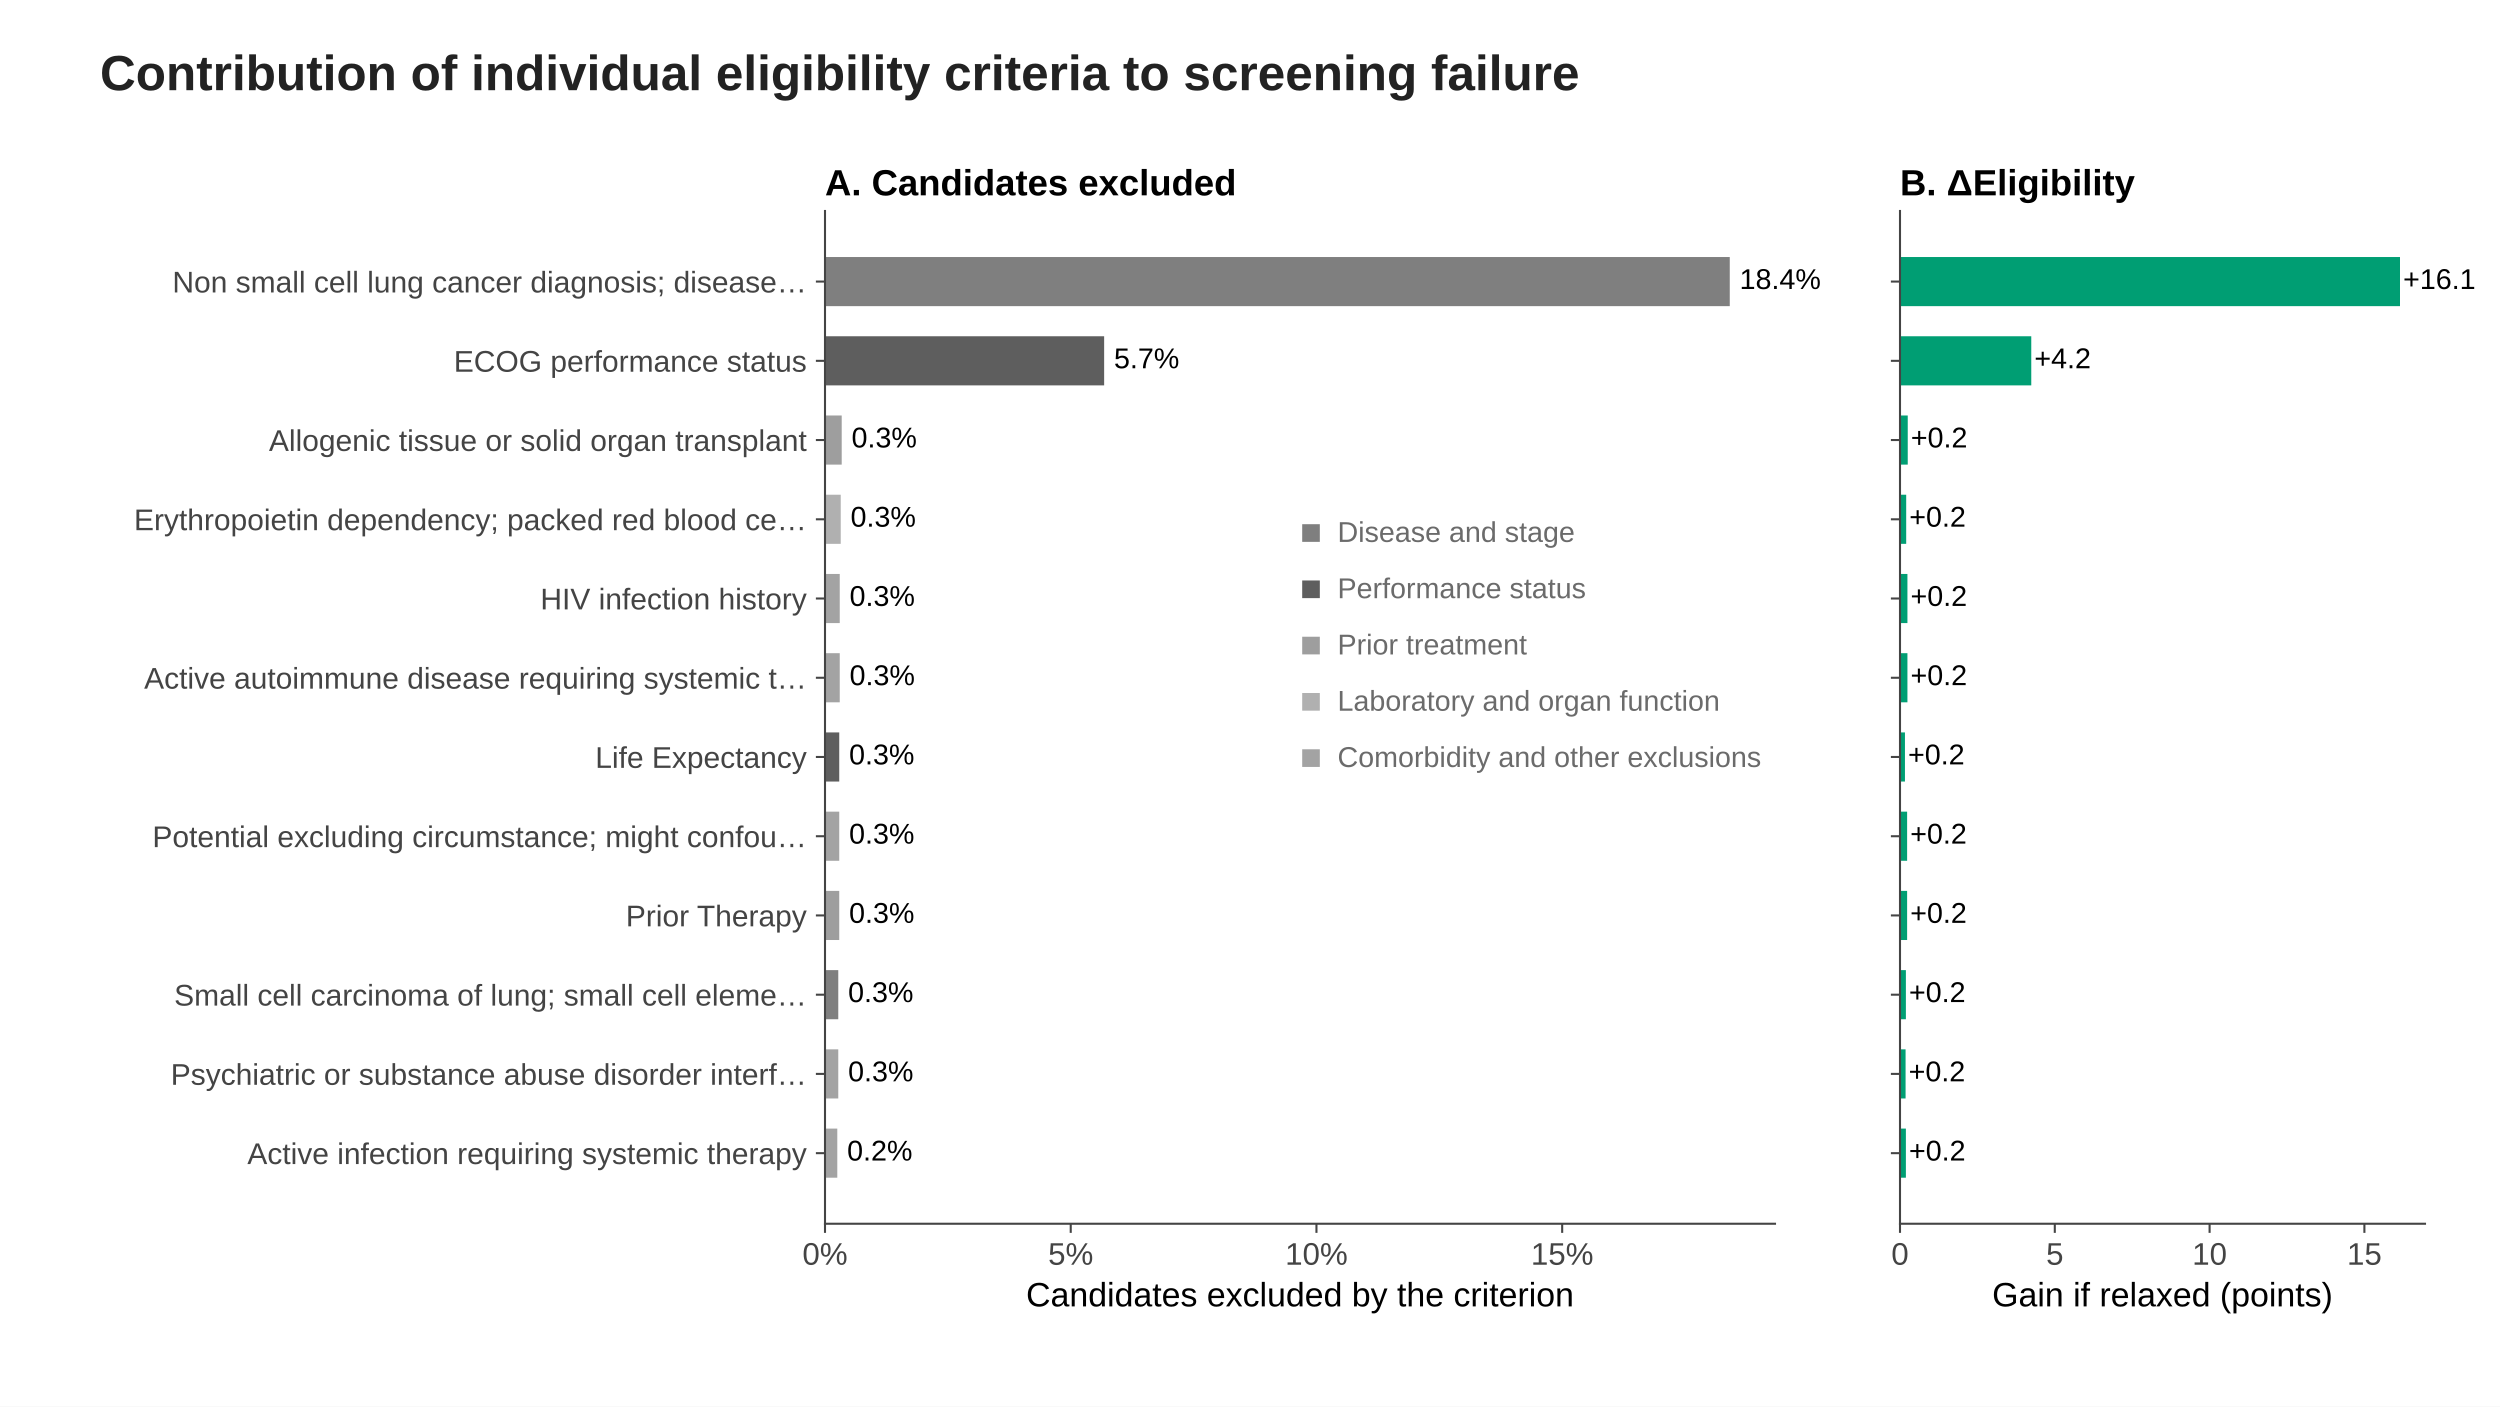
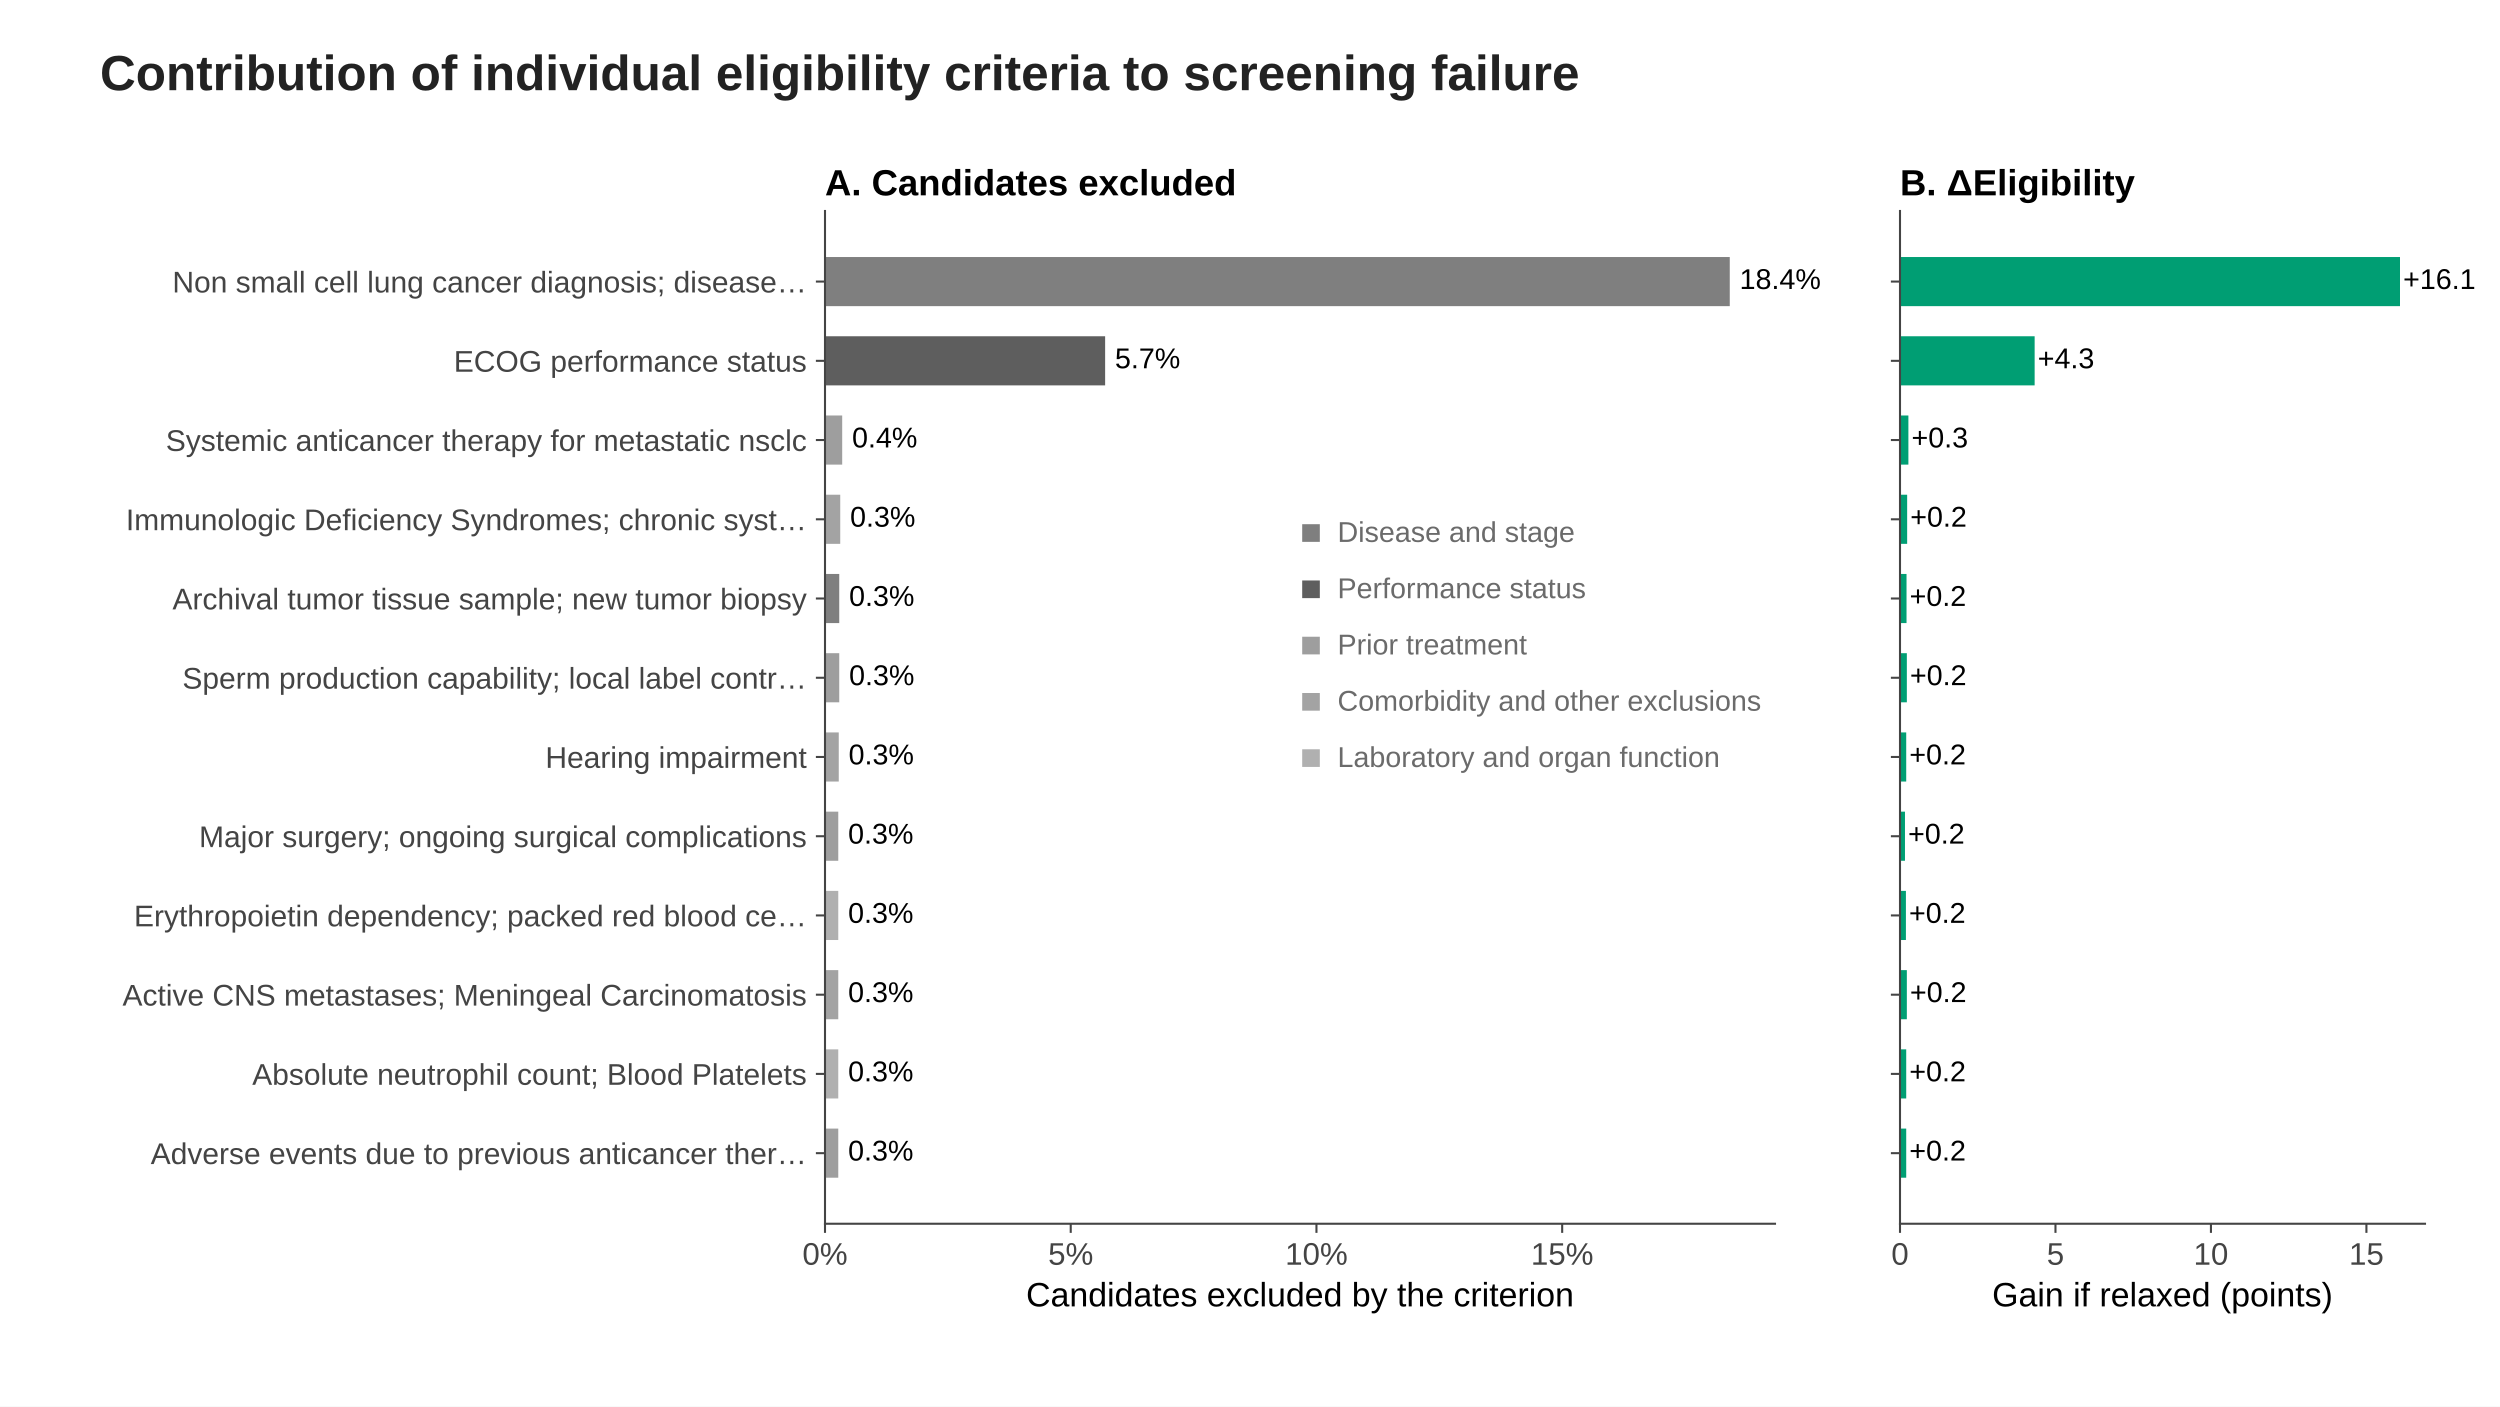
<svg xmlns="http://www.w3.org/2000/svg" xmlns:xlink="http://www.w3.org/1999/xlink" width="959.76pt" height="540pt" viewBox="0 0 959.76 540" version="1.1">
  <defs>
    <style type="text/css">*{stroke-linejoin: round; stroke-linecap: butt}</style>
  </defs>
  <g id="figure_1">
    <g id="patch_1">
      <path d="M 0 540  L 959.76 540  L 959.76 0  L 0 0  z " style="fill: #ffffff" />
    </g>
    <g id="axes_1">
      <g id="patch_2">
        <path d="M 316.721 469.8  L 681.43 469.8  L 681.43 81  L 316.721 81  z " style="fill: #ffffff" />
      </g>
      <g id="patch_3">
-         <path d="M 316.721 117.532  L 664.063 117.532  L 664.063 98.673  L 316.721 98.673  z " clip-path="url(#p97842132fd)" style="fill: #7f7f7f" />
+         <path d="M 316.721 117.532  L 664.063 117.532  L 664.063 98.673  L 316.721 98.673  z " clip-path="url(#pba956acc36)" style="fill: #7f7f7f" />
      </g>
      <g id="patch_4">
-         <path d="M 316.721 147.95  L 423.885 147.95  L 423.885 129.091  L 316.721 129.091  z " clip-path="url(#p97842132fd)" style="fill: #5e5e5e" />
+         <path d="M 316.721 147.95  L 424.263 147.95  L 424.263 129.091  L 316.721 129.091  z " clip-path="url(#pba956acc36)" style="fill: #5e5e5e" />
      </g>
      <g id="patch_5">
-         <path d="M 316.721 178.367  L 323.136 178.367  L 323.136 159.508  L 316.721 159.508  z " clip-path="url(#p97842132fd)" style="fill: #9e9e9e" />
+         <path d="M 316.721 178.367  L 323.324 178.367  L 323.324 159.508  L 316.721 159.508  z " clip-path="url(#pba956acc36)" style="fill: #9e9e9e" />
      </g>
      <g id="patch_6">
-         <path d="M 316.721 208.785  L 322.758 208.785  L 322.758 189.926  L 316.721 189.926  z " clip-path="url(#p97842132fd)" style="fill: #b0b0b0" />
+         <path d="M 316.721 208.785  L 322.57 208.785  L 322.57 189.926  L 316.721 189.926  z " clip-path="url(#pba956acc36)" style="fill: #a3a3a3" />
      </g>
      <g id="patch_7">
-         <path d="M 316.721 239.203  L 322.381 239.203  L 322.381 220.344  L 316.721 220.344  z " clip-path="url(#p97842132fd)" style="fill: #a3a3a3" />
+         <path d="M 316.721 239.203  L 322.192 239.203  L 322.192 220.344  L 316.721 220.344  z " clip-path="url(#pba956acc36)" style="fill: #7f7f7f" />
      </g>
      <g id="patch_8">
-         <path d="M 316.721 269.621  L 322.381 269.621  L 322.381 250.762  L 316.721 250.762  z " clip-path="url(#p97842132fd)" style="fill: #a3a3a3" />
+         <path d="M 316.721 269.621  L 322.192 269.621  L 322.192 250.762  L 316.721 250.762  z " clip-path="url(#pba956acc36)" style="fill: #9e9e9e" />
      </g>
      <g id="patch_9">
-         <path d="M 316.721 300.038  L 322.192 300.038  L 322.192 281.179  L 316.721 281.179  z " clip-path="url(#p97842132fd)" style="fill: #5e5e5e" />
+         <path d="M 316.721 300.038  L 322.004 300.038  L 322.004 281.179  L 316.721 281.179  z " clip-path="url(#pba956acc36)" style="fill: #a3a3a3" />
      </g>
      <g id="patch_10">
-         <path d="M 316.721 330.456  L 322.192 330.456  L 322.192 311.597  L 316.721 311.597  z " clip-path="url(#p97842132fd)" style="fill: #a3a3a3" />
+         <path d="M 316.721 330.456  L 321.815 330.456  L 321.815 311.597  L 316.721 311.597  z " clip-path="url(#pba956acc36)" style="fill: #9e9e9e" />
      </g>
      <g id="patch_11">
-         <path d="M 316.721 360.874  L 322.192 360.874  L 322.192 342.015  L 316.721 342.015  z " clip-path="url(#p97842132fd)" style="fill: #9e9e9e" />
+         <path d="M 316.721 360.874  L 321.815 360.874  L 321.815 342.015  L 316.721 342.015  z " clip-path="url(#pba956acc36)" style="fill: #b0b0b0" />
      </g>
      <g id="patch_12">
-         <path d="M 316.721 391.292  L 321.815 391.292  L 321.815 372.433  L 316.721 372.433  z " clip-path="url(#p97842132fd)" style="fill: #7f7f7f" />
+         <path d="M 316.721 391.292  L 321.815 391.292  L 321.815 372.433  L 316.721 372.433  z " clip-path="url(#pba956acc36)" style="fill: #a3a3a3" />
      </g>
      <g id="patch_13">
-         <path d="M 316.721 421.709  L 321.815 421.709  L 321.815 402.85  L 316.721 402.85  z " clip-path="url(#p97842132fd)" style="fill: #a3a3a3" />
+         <path d="M 316.721 421.709  L 321.815 421.709  L 321.815 402.85  L 316.721 402.85  z " clip-path="url(#pba956acc36)" style="fill: #b0b0b0" />
      </g>
      <g id="patch_14">
-         <path d="M 316.721 452.127  L 321.438 452.127  L 321.438 433.268  L 316.721 433.268  z " clip-path="url(#p97842132fd)" style="fill: #a3a3a3" />
+         <path d="M 316.721 452.127  L 321.815 452.127  L 321.815 433.268  L 316.721 433.268  z " clip-path="url(#pba956acc36)" style="fill: #9e9e9e" />
      </g>
      <g id="matplotlib.axis_1">
        <g id="xtick_1">
          <g id="line2d_1">
            <defs>
-               <path id="maba2923403" d="M 0 0  L 0 3.5  " style="stroke: #444444; stroke-width: 0.8" />
+               <path id="m727db73290" d="M 0 0  L 0 3.5  " style="stroke: #444444; stroke-width: 0.8" />
            </defs>
            <g>
-               <use xlink:href="#maba2923403" x="316.721" y="469.8" style="fill: #444444; stroke: #444444; stroke-width: 0.8" />
+               <use xlink:href="#m727db73290" x="316.721" y="469.8" style="fill: #444444; stroke: #444444; stroke-width: 0.8" />
            </g>
          </g>
          <g id="text_1">
            <text style="font-size: 12px; font-family: 'Arial'; text-anchor: middle; fill: #444444" x="316.721" y="485.536" transform="rotate(-0 316.7208 485.5363)">0%</text>
          </g>
        </g>
        <g id="xtick_2">
          <g id="line2d_2">
            <g>
-               <use xlink:href="#maba2923403" x="411.056" y="469.8" style="fill: #444444; stroke: #444444; stroke-width: 0.8" />
+               <use xlink:href="#m727db73290" x="411.056" y="469.8" style="fill: #444444; stroke: #444444; stroke-width: 0.8" />
            </g>
          </g>
          <g id="text_2">
            <text style="font-size: 12px; font-family: 'Arial'; text-anchor: middle; fill: #444444" x="411.056" y="485.536" transform="rotate(-0 411.0559 485.5363)">5%</text>
          </g>
        </g>
        <g id="xtick_3">
          <g id="line2d_3">
            <g>
-               <use xlink:href="#maba2923403" x="505.391" y="469.8" style="fill: #444444; stroke: #444444; stroke-width: 0.8" />
+               <use xlink:href="#m727db73290" x="505.391" y="469.8" style="fill: #444444; stroke: #444444; stroke-width: 0.8" />
            </g>
          </g>
          <g id="text_3">
            <text style="font-size: 12px; font-family: 'Arial'; text-anchor: middle; fill: #444444" x="505.391" y="485.536" transform="rotate(-0 505.3909 485.5363)">10%</text>
          </g>
        </g>
        <g id="xtick_4">
          <g id="line2d_4">
            <g>
-               <use xlink:href="#maba2923403" x="599.726" y="469.8" style="fill: #444444; stroke: #444444; stroke-width: 0.8" />
+               <use xlink:href="#m727db73290" x="599.726" y="469.8" style="fill: #444444; stroke: #444444; stroke-width: 0.8" />
            </g>
          </g>
          <g id="text_4">
            <text style="font-size: 12px; font-family: 'Arial'; text-anchor: middle; fill: #444444" x="599.726" y="485.536" transform="rotate(-0 599.726 485.5363)">15%</text>
          </g>
        </g>
        <g id="text_5">
          <text style="font-size: 13px; font-family: 'Arial'; text-anchor: middle" x="499.075" y="501.526" transform="rotate(-0 499.0752 501.5261)">Candidates excluded by the criterion</text>
        </g>
      </g>
      <g id="matplotlib.axis_2">
        <g id="ytick_1">
          <g id="line2d_5">
            <defs>
-               <path id="maa6a0cccb6" d="M 0 0  L -3.5 0  " style="stroke: #444444; stroke-width: 0.8" />
+               <path id="m6035b91d54" d="M 0 0  L -3.5 0  " style="stroke: #444444; stroke-width: 0.8" />
            </defs>
            <g>
-               <use xlink:href="#maa6a0cccb6" x="316.721" y="108.102" style="fill: #444444; stroke: #444444; stroke-width: 0.8" />
+               <use xlink:href="#m6035b91d54" x="316.721" y="108.102" style="fill: #444444; stroke: #444444; stroke-width: 0.8" />
            </g>
          </g>
          <g id="text_6">
            <text style="font-size: 11.5px; font-family: 'Arial'; text-anchor: end; fill: #444444" x="309.721" y="112.288" transform="rotate(-0 309.7208 112.2884)">Non small cell lung cancer diagnosis; disease…</text>
          </g>
        </g>
        <g id="ytick_2">
          <g id="line2d_6">
            <g>
-               <use xlink:href="#maa6a0cccb6" x="316.721" y="138.52" style="fill: #444444; stroke: #444444; stroke-width: 0.8" />
+               <use xlink:href="#m6035b91d54" x="316.721" y="138.52" style="fill: #444444; stroke: #444444; stroke-width: 0.8" />
            </g>
          </g>
          <g id="text_7">
            <text style="font-size: 11.5px; font-family: 'Arial'; text-anchor: end; fill: #444444" x="309.721" y="142.709" transform="rotate(-0 309.7208 142.7094)">ECOG performance status</text>
          </g>
        </g>
        <g id="ytick_3">
          <g id="line2d_7">
            <g>
-               <use xlink:href="#maa6a0cccb6" x="316.721" y="168.938" style="fill: #444444; stroke: #444444; stroke-width: 0.8" />
+               <use xlink:href="#m6035b91d54" x="316.721" y="168.938" style="fill: #444444; stroke: #444444; stroke-width: 0.8" />
            </g>
          </g>
          <g id="text_8">
-             <text style="font-size: 11.5px; font-family: 'Arial'; text-anchor: end; fill: #444444" x="309.721" y="173.124" transform="rotate(-0 309.7208 173.1239)">Allogenic tissue or solid organ transplant</text>
+             <text style="font-size: 11.5px; font-family: 'Arial'; text-anchor: end; fill: #444444" x="309.721" y="173.124" transform="rotate(-0 309.7208 173.1239)">Systemic anticancer therapy for metastatic nsclc</text>
          </g>
        </g>
        <g id="ytick_4">
          <g id="line2d_8">
            <g>
-               <use xlink:href="#maa6a0cccb6" x="316.721" y="199.356" style="fill: #444444; stroke: #444444; stroke-width: 0.8" />
+               <use xlink:href="#m6035b91d54" x="316.721" y="199.356" style="fill: #444444; stroke: #444444; stroke-width: 0.8" />
            </g>
          </g>
          <g id="text_9">
-             <text style="font-size: 11.5px; font-family: 'Arial'; text-anchor: end; fill: #444444" x="309.721" y="203.542" transform="rotate(-0 309.7208 203.5417)">Erythropoietin dependency; packed red blood ce…</text>
+             <text style="font-size: 11.5px; font-family: 'Arial'; text-anchor: end; fill: #444444" x="309.721" y="203.542" transform="rotate(-0 309.7208 203.5417)">Immunologic Deficiency Syndromes; chronic syst…</text>
          </g>
        </g>
        <g id="ytick_5">
          <g id="line2d_9">
            <g>
-               <use xlink:href="#maa6a0cccb6" x="316.721" y="229.773" style="fill: #444444; stroke: #444444; stroke-width: 0.8" />
+               <use xlink:href="#m6035b91d54" x="316.721" y="229.773" style="fill: #444444; stroke: #444444; stroke-width: 0.8" />
            </g>
          </g>
          <g id="text_10">
-             <text style="font-size: 11.5px; font-family: 'Arial'; text-anchor: end; fill: #444444" x="309.721" y="233.959" transform="rotate(-0 309.7208 233.9595)">HIV infection history</text>
+             <text style="font-size: 11.5px; font-family: 'Arial'; text-anchor: end; fill: #444444" x="309.721" y="233.959" transform="rotate(-0 309.7208 233.9595)">Archival tumor tissue sample; new tumor biopsy</text>
          </g>
        </g>
        <g id="ytick_6">
          <g id="line2d_10">
            <g>
-               <use xlink:href="#maa6a0cccb6" x="316.721" y="260.191" style="fill: #444444; stroke: #444444; stroke-width: 0.8" />
+               <use xlink:href="#m6035b91d54" x="316.721" y="260.191" style="fill: #444444; stroke: #444444; stroke-width: 0.8" />
            </g>
          </g>
          <g id="text_11">
-             <text style="font-size: 11.5px; font-family: 'Arial'; text-anchor: end; fill: #444444" x="309.721" y="264.377" transform="rotate(-0 309.7208 264.3773)">Active autoimmune disease requiring systemic t…</text>
+             <text style="font-size: 11.5px; font-family: 'Arial'; text-anchor: end; fill: #444444" x="309.721" y="264.377" transform="rotate(-0 309.7208 264.3773)">Sperm production capability; local label contr…</text>
          </g>
        </g>
        <g id="ytick_7">
          <g id="line2d_11">
            <g>
-               <use xlink:href="#maa6a0cccb6" x="316.721" y="290.609" style="fill: #444444; stroke: #444444; stroke-width: 0.8" />
+               <use xlink:href="#m6035b91d54" x="316.721" y="290.609" style="fill: #444444; stroke: #444444; stroke-width: 0.8" />
            </g>
          </g>
          <g id="text_12">
-             <text style="font-size: 11.5px; font-family: 'Arial'; text-anchor: end; fill: #444444" x="309.721" y="294.795" transform="rotate(-0 309.7208 294.795)">Life Expectancy</text>
+             <text style="font-size: 11.5px; font-family: 'Arial'; text-anchor: end; fill: #444444" x="309.721" y="294.795" transform="rotate(-0 309.7208 294.795)">Hearing impairment</text>
          </g>
        </g>
        <g id="ytick_8">
          <g id="line2d_12">
            <g>
-               <use xlink:href="#maa6a0cccb6" x="316.721" y="321.027" style="fill: #444444; stroke: #444444; stroke-width: 0.8" />
+               <use xlink:href="#m6035b91d54" x="316.721" y="321.027" style="fill: #444444; stroke: #444444; stroke-width: 0.8" />
            </g>
          </g>
          <g id="text_13">
-             <text style="font-size: 11.5px; font-family: 'Arial'; text-anchor: end; fill: #444444" x="309.721" y="325.213" transform="rotate(-0 309.7208 325.2128)">Potential excluding circumstance; might confou…</text>
+             <text style="font-size: 11.5px; font-family: 'Arial'; text-anchor: end; fill: #444444" x="309.721" y="325.213" transform="rotate(-0 309.7208 325.2128)">Major surgery; ongoing surgical complications</text>
          </g>
        </g>
        <g id="ytick_9">
          <g id="line2d_13">
            <g>
-               <use xlink:href="#maa6a0cccb6" x="316.721" y="351.444" style="fill: #444444; stroke: #444444; stroke-width: 0.8" />
+               <use xlink:href="#m6035b91d54" x="316.721" y="351.444" style="fill: #444444; stroke: #444444; stroke-width: 0.8" />
            </g>
          </g>
          <g id="text_14">
-             <text style="font-size: 11.5px; font-family: 'Arial'; text-anchor: end; fill: #444444" x="309.721" y="355.631" transform="rotate(-0 309.7208 355.6306)">Prior Therapy</text>
+             <text style="font-size: 11.5px; font-family: 'Arial'; text-anchor: end; fill: #444444" x="309.721" y="355.631" transform="rotate(-0 309.7208 355.6306)">Erythropoietin dependency; packed red blood ce…</text>
          </g>
        </g>
        <g id="ytick_10">
          <g id="line2d_14">
            <g>
-               <use xlink:href="#maa6a0cccb6" x="316.721" y="381.862" style="fill: #444444; stroke: #444444; stroke-width: 0.8" />
+               <use xlink:href="#m6035b91d54" x="316.721" y="381.862" style="fill: #444444; stroke: #444444; stroke-width: 0.8" />
            </g>
          </g>
          <g id="text_15">
-             <text style="font-size: 11.5px; font-family: 'Arial'; text-anchor: end; fill: #444444" x="309.721" y="386.048" transform="rotate(-0 309.7208 386.0484)">Small cell carcinoma of lung; small cell eleme…</text>
+             <text style="font-size: 11.5px; font-family: 'Arial'; text-anchor: end; fill: #444444" x="309.721" y="386.048" transform="rotate(-0 309.7208 386.0484)">Active CNS metastases; Meningeal Carcinomatosis</text>
          </g>
        </g>
        <g id="ytick_11">
          <g id="line2d_15">
            <g>
-               <use xlink:href="#maa6a0cccb6" x="316.721" y="412.28" style="fill: #444444; stroke: #444444; stroke-width: 0.8" />
+               <use xlink:href="#m6035b91d54" x="316.721" y="412.28" style="fill: #444444; stroke: #444444; stroke-width: 0.8" />
            </g>
          </g>
          <g id="text_16">
-             <text style="font-size: 11.5px; font-family: 'Arial'; text-anchor: end; fill: #444444" x="309.721" y="416.466" transform="rotate(-0 309.7208 416.4661)">Psychiatric or substance abuse disorder interf…</text>
+             <text style="font-size: 11.5px; font-family: 'Arial'; text-anchor: end; fill: #444444" x="309.721" y="416.466" transform="rotate(-0 309.7208 416.4661)">Absolute neutrophil count; Blood Platelets</text>
          </g>
        </g>
        <g id="ytick_12">
          <g id="line2d_16">
            <g>
-               <use xlink:href="#maa6a0cccb6" x="316.721" y="442.698" style="fill: #444444; stroke: #444444; stroke-width: 0.8" />
+               <use xlink:href="#m6035b91d54" x="316.721" y="442.698" style="fill: #444444; stroke: #444444; stroke-width: 0.8" />
            </g>
          </g>
          <g id="text_17">
-             <text style="font-size: 11.5px; font-family: 'Arial'; text-anchor: end; fill: #444444" x="309.721" y="446.884" transform="rotate(-0 309.7208 446.8839)">Active infection requiring systemic therapy</text>
+             <text style="font-size: 11.5px; font-family: 'Arial'; text-anchor: end; fill: #444444" x="309.721" y="446.884" transform="rotate(-0 309.7208 446.8839)">Adverse events due to previous anticancer ther…</text>
          </g>
        </g>
      </g>
      <g id="patch_15">
        <path d="M 316.721 469.8  L 316.721 81  " style="fill: none; stroke: #444444; stroke-width: 0.8; stroke-linejoin: miter; stroke-linecap: square" />
      </g>
      <g id="patch_16">
        <path d="M 316.721 469.8  L 681.43 469.8  " style="fill: none; stroke: #444444; stroke-width: 0.8; stroke-linejoin: miter; stroke-linecap: square" />
      </g>
      <g id="text_18">
        <text style="font-size: 11px; font-family: 'Arial'; text-anchor: start" x="667.836" y="110.949" transform="rotate(-0 667.8359 110.9489)">18.4%</text>
      </g>
      <g id="text_19">
-         <text style="font-size: 11px; font-family: 'Arial'; text-anchor: start" x="427.659" y="141.367" transform="rotate(-0 427.6588 141.3667)">5.7%</text>
+         <text style="font-size: 11px; font-family: 'Arial'; text-anchor: start" x="428.036" y="141.367" transform="rotate(-0 428.0362 141.3667)">5.7%</text>
      </g>
      <g id="text_20">
-         <text style="font-size: 11px; font-family: 'Arial'; text-anchor: start" x="326.909" y="171.784" transform="rotate(-0 326.909 171.7845)">0.3%</text>
+         <text style="font-size: 11px; font-family: 'Arial'; text-anchor: start" x="327.098" y="171.784" transform="rotate(-0 327.0977 171.7845)">0.4%</text>
      </g>
      <g id="text_21">
-         <text style="font-size: 11px; font-family: 'Arial'; text-anchor: start" x="326.532" y="202.202" transform="rotate(-0 326.5316 202.2022)">0.3%</text>
+         <text style="font-size: 11px; font-family: 'Arial'; text-anchor: start" x="326.343" y="202.202" transform="rotate(-0 326.343 202.2022)">0.3%</text>
      </g>
      <g id="text_22">
-         <text style="font-size: 11px; font-family: 'Arial'; text-anchor: start" x="326.154" y="232.62" transform="rotate(-0 326.1543 232.62)">0.3%</text>
+         <text style="font-size: 11px; font-family: 'Arial'; text-anchor: start" x="325.966" y="232.62" transform="rotate(-0 325.9656 232.62)">0.3%</text>
      </g>
      <g id="text_23">
-         <text style="font-size: 11px; font-family: 'Arial'; text-anchor: start" x="326.154" y="263.038" transform="rotate(-0 326.1543 263.0378)">0.3%</text>
+         <text style="font-size: 11px; font-family: 'Arial'; text-anchor: start" x="325.966" y="263.038" transform="rotate(-0 325.9656 263.0378)">0.3%</text>
      </g>
      <g id="text_24">
-         <text style="font-size: 11px; font-family: 'Arial'; text-anchor: start" x="325.966" y="293.456" transform="rotate(-0 325.9656 293.4556)">0.3%</text>
+         <text style="font-size: 11px; font-family: 'Arial'; text-anchor: start" x="325.777" y="293.456" transform="rotate(-0 325.777 293.4556)">0.3%</text>
      </g>
      <g id="text_25">
-         <text style="font-size: 11px; font-family: 'Arial'; text-anchor: start" x="325.966" y="323.873" transform="rotate(-0 325.9656 323.8733)">0.3%</text>
+         <text style="font-size: 11px; font-family: 'Arial'; text-anchor: start" x="325.588" y="323.873" transform="rotate(-0 325.5883 323.8733)">0.3%</text>
      </g>
      <g id="text_26">
-         <text style="font-size: 11px; font-family: 'Arial'; text-anchor: start" x="325.966" y="354.291" transform="rotate(-0 325.9656 354.2911)">0.3%</text>
+         <text style="font-size: 11px; font-family: 'Arial'; text-anchor: start" x="325.588" y="354.291" transform="rotate(-0 325.5883 354.2911)">0.3%</text>
      </g>
      <g id="text_27">
        <text style="font-size: 11px; font-family: 'Arial'; text-anchor: start" x="325.588" y="384.709" transform="rotate(-0 325.5883 384.7089)">0.3%</text>
      </g>
      <g id="text_28">
        <text style="font-size: 11px; font-family: 'Arial'; text-anchor: start" x="325.588" y="415.127" transform="rotate(-0 325.5883 415.1267)">0.3%</text>
      </g>
      <g id="text_29">
-         <text style="font-size: 11px; font-family: 'Arial'; text-anchor: start" x="325.211" y="445.544" transform="rotate(-0 325.211 445.5444)">0.2%</text>
+         <text style="font-size: 11px; font-family: 'Arial'; text-anchor: start" x="325.588" y="445.544" transform="rotate(-0 325.5883 445.5444)">0.3%</text>
      </g>
      <g id="text_30">
        <text style="font-weight: 700; font-size: 14px; font-family: 'Arial'; text-anchor: start" x="316.721" y="75" transform="rotate(-0 316.7208 75)">A. Candidates excluded</text>
      </g>
    </g>
    <g id="axes_2">
      <g id="patch_17">
        <path d="M 729.418 469.8  L 930.967 469.8  L 930.967 81  L 729.418 81  z " style="fill: #ffffff" />
      </g>
      <g id="patch_18">
-         <path d="M 729.418 117.532  L 921.37 117.532  L 921.37 98.673  L 729.418 98.673  z " clip-path="url(#p26e5fe7ff6)" style="fill: #009e73" />
+         <path d="M 729.418 117.532  L 921.37 117.532  L 921.37 98.673  L 729.418 98.673  z " clip-path="url(#pcc5b3e51c8)" style="fill: #009e73" />
      </g>
      <g id="patch_19">
-         <path d="M 729.418 147.95  L 779.812 147.95  L 779.812 129.091  L 729.418 129.091  z " clip-path="url(#p26e5fe7ff6)" style="fill: #009e73" />
+         <path d="M 729.418 147.95  L 781.106 147.95  L 781.106 129.091  L 729.418 129.091  z " clip-path="url(#pcc5b3e51c8)" style="fill: #009e73" />
      </g>
      <g id="patch_20">
-         <path d="M 729.418 178.367  L 732.389 178.367  L 732.389 159.508  L 729.418 159.508  z " clip-path="url(#p26e5fe7ff6)" style="fill: #009e73" />
+         <path d="M 729.418 178.367  L 732.641 178.367  L 732.641 159.508  L 729.418 159.508  z " clip-path="url(#pcc5b3e51c8)" style="fill: #009e73" />
      </g>
      <g id="patch_21">
-         <path d="M 729.418 208.785  L 731.795 208.785  L 731.795 189.926  L 729.418 189.926  z " clip-path="url(#p26e5fe7ff6)" style="fill: #009e73" />
+         <path d="M 729.418 208.785  L 732.163 208.785  L 732.163 189.926  L 729.418 189.926  z " clip-path="url(#pcc5b3e51c8)" style="fill: #009e73" />
      </g>
      <g id="patch_22">
-         <path d="M 729.418 239.203  L 732.27 239.203  L 732.27 220.344  L 729.418 220.344  z " clip-path="url(#p26e5fe7ff6)" style="fill: #009e73" />
+         <path d="M 729.418 239.203  L 731.924 239.203  L 731.924 220.344  L 729.418 220.344  z " clip-path="url(#pcc5b3e51c8)" style="fill: #009e73" />
      </g>
      <g id="patch_23">
-         <path d="M 729.418 269.621  L 732.27 269.621  L 732.27 250.762  L 729.418 250.762  z " clip-path="url(#p26e5fe7ff6)" style="fill: #009e73" />
+         <path d="M 729.418 269.621  L 732.044 269.621  L 732.044 250.762  L 729.418 250.762  z " clip-path="url(#pcc5b3e51c8)" style="fill: #009e73" />
      </g>
      <g id="patch_24">
-         <path d="M 729.418 300.038  L 731.319 300.038  L 731.319 281.179  L 729.418 281.179  z " clip-path="url(#p26e5fe7ff6)" style="fill: #009e73" />
+         <path d="M 729.418 300.038  L 731.805 300.038  L 731.805 281.179  L 729.418 281.179  z " clip-path="url(#pcc5b3e51c8)" style="fill: #009e73" />
      </g>
      <g id="patch_25">
-         <path d="M 729.418 330.456  L 732.151 330.456  L 732.151 311.597  L 729.418 311.597  z " clip-path="url(#p26e5fe7ff6)" style="fill: #009e73" />
+         <path d="M 729.418 330.456  L 731.328 330.456  L 731.328 311.597  L 729.418 311.597  z " clip-path="url(#pcc5b3e51c8)" style="fill: #009e73" />
      </g>
      <g id="patch_26">
-         <path d="M 729.418 360.874  L 732.151 360.874  L 732.151 342.015  L 729.418 342.015  z " clip-path="url(#p26e5fe7ff6)" style="fill: #009e73" />
+         <path d="M 729.418 360.874  L 731.686 360.874  L 731.686 342.015  L 729.418 342.015  z " clip-path="url(#pcc5b3e51c8)" style="fill: #009e73" />
      </g>
      <g id="patch_27">
-         <path d="M 729.418 391.292  L 731.676 391.292  L 731.676 372.433  L 729.418 372.433  z " clip-path="url(#p26e5fe7ff6)" style="fill: #009e73" />
+         <path d="M 729.418 391.292  L 732.044 391.292  L 732.044 372.433  L 729.418 372.433  z " clip-path="url(#pcc5b3e51c8)" style="fill: #009e73" />
      </g>
      <g id="patch_28">
-         <path d="M 729.418 421.709  L 731.557 421.709  L 731.557 402.85  L 729.418 402.85  z " clip-path="url(#p26e5fe7ff6)" style="fill: #009e73" />
+         <path d="M 729.418 421.709  L 731.805 421.709  L 731.805 402.85  L 729.418 402.85  z " clip-path="url(#pcc5b3e51c8)" style="fill: #009e73" />
      </g>
      <g id="patch_29">
-         <path d="M 729.418 452.127  L 731.676 452.127  L 731.676 433.268  L 729.418 433.268  z " clip-path="url(#p26e5fe7ff6)" style="fill: #009e73" />
+         <path d="M 729.418 452.127  L 731.805 452.127  L 731.805 433.268  L 729.418 433.268  z " clip-path="url(#pcc5b3e51c8)" style="fill: #009e73" />
      </g>
      <g id="matplotlib.axis_3">
        <g id="xtick_5">
          <g id="line2d_17">
            <g>
-               <use xlink:href="#maba2923403" x="729.418" y="469.8" style="fill: #444444; stroke: #444444; stroke-width: 0.8" />
+               <use xlink:href="#m727db73290" x="729.418" y="469.8" style="fill: #444444; stroke: #444444; stroke-width: 0.8" />
            </g>
          </g>
          <g id="text_31">
            <text style="font-size: 12px; font-family: 'Arial'; text-anchor: middle; fill: #444444" x="729.418" y="485.536" transform="rotate(-0 729.4176 485.5363)">0</text>
          </g>
        </g>
        <g id="xtick_6">
          <g id="line2d_18">
            <g>
-               <use xlink:href="#maba2923403" x="788.845" y="469.8" style="fill: #444444; stroke: #444444; stroke-width: 0.8" />
+               <use xlink:href="#m727db73290" x="789.104" y="469.8" style="fill: #444444; stroke: #444444; stroke-width: 0.8" />
            </g>
          </g>
          <g id="text_32">
-             <text style="font-size: 12px; font-family: 'Arial'; text-anchor: middle; fill: #444444" x="788.845" y="485.536" transform="rotate(-0 788.8455 485.5363)">5</text>
+             <text style="font-size: 12px; font-family: 'Arial'; text-anchor: middle; fill: #444444" x="789.104" y="485.536" transform="rotate(-0 789.1042 485.5363)">5</text>
          </g>
        </g>
        <g id="xtick_7">
          <g id="line2d_19">
            <g>
-               <use xlink:href="#maba2923403" x="848.273" y="469.8" style="fill: #444444; stroke: #444444; stroke-width: 0.8" />
+               <use xlink:href="#m727db73290" x="848.791" y="469.8" style="fill: #444444; stroke: #444444; stroke-width: 0.8" />
            </g>
          </g>
          <g id="text_33">
-             <text style="font-size: 12px; font-family: 'Arial'; text-anchor: middle; fill: #444444" x="848.273" y="485.536" transform="rotate(-0 848.2733 485.5363)">10</text>
+             <text style="font-size: 12px; font-family: 'Arial'; text-anchor: middle; fill: #444444" x="848.791" y="485.536" transform="rotate(-0 848.7907 485.5363)">10</text>
          </g>
        </g>
        <g id="xtick_8">
          <g id="line2d_20">
            <g>
-               <use xlink:href="#maba2923403" x="907.701" y="469.8" style="fill: #444444; stroke: #444444; stroke-width: 0.8" />
+               <use xlink:href="#m727db73290" x="908.477" y="469.8" style="fill: #444444; stroke: #444444; stroke-width: 0.8" />
            </g>
          </g>
          <g id="text_34">
-             <text style="font-size: 12px; font-family: 'Arial'; text-anchor: middle; fill: #444444" x="907.701" y="485.536" transform="rotate(-0 907.7012 485.5363)">15</text>
+             <text style="font-size: 12px; font-family: 'Arial'; text-anchor: middle; fill: #444444" x="908.477" y="485.536" transform="rotate(-0 908.4773 485.5363)">15</text>
          </g>
        </g>
        <g id="text_35">
          <text style="font-size: 13px; font-family: 'Arial'; text-anchor: middle" x="830.192" y="501.526" transform="rotate(-0 830.1924 501.5261)">Gain if relaxed (points)</text>
        </g>
      </g>
      <g id="matplotlib.axis_4">
        <g id="ytick_13">
          <g id="line2d_21">
            <g>
-               <use xlink:href="#maa6a0cccb6" x="729.418" y="108.102" style="fill: #444444; stroke: #444444; stroke-width: 0.8" />
+               <use xlink:href="#m6035b91d54" x="729.418" y="108.102" style="fill: #444444; stroke: #444444; stroke-width: 0.8" />
            </g>
          </g>
        </g>
        <g id="ytick_14">
          <g id="line2d_22">
            <g>
-               <use xlink:href="#maa6a0cccb6" x="729.418" y="138.52" style="fill: #444444; stroke: #444444; stroke-width: 0.8" />
+               <use xlink:href="#m6035b91d54" x="729.418" y="138.52" style="fill: #444444; stroke: #444444; stroke-width: 0.8" />
            </g>
          </g>
        </g>
        <g id="ytick_15">
          <g id="line2d_23">
            <g>
-               <use xlink:href="#maa6a0cccb6" x="729.418" y="168.938" style="fill: #444444; stroke: #444444; stroke-width: 0.8" />
+               <use xlink:href="#m6035b91d54" x="729.418" y="168.938" style="fill: #444444; stroke: #444444; stroke-width: 0.8" />
            </g>
          </g>
        </g>
        <g id="ytick_16">
          <g id="line2d_24">
            <g>
-               <use xlink:href="#maa6a0cccb6" x="729.418" y="199.356" style="fill: #444444; stroke: #444444; stroke-width: 0.8" />
+               <use xlink:href="#m6035b91d54" x="729.418" y="199.356" style="fill: #444444; stroke: #444444; stroke-width: 0.8" />
            </g>
          </g>
        </g>
        <g id="ytick_17">
          <g id="line2d_25">
            <g>
-               <use xlink:href="#maa6a0cccb6" x="729.418" y="229.773" style="fill: #444444; stroke: #444444; stroke-width: 0.8" />
+               <use xlink:href="#m6035b91d54" x="729.418" y="229.773" style="fill: #444444; stroke: #444444; stroke-width: 0.8" />
            </g>
          </g>
        </g>
        <g id="ytick_18">
          <g id="line2d_26">
            <g>
-               <use xlink:href="#maa6a0cccb6" x="729.418" y="260.191" style="fill: #444444; stroke: #444444; stroke-width: 0.8" />
+               <use xlink:href="#m6035b91d54" x="729.418" y="260.191" style="fill: #444444; stroke: #444444; stroke-width: 0.8" />
            </g>
          </g>
        </g>
        <g id="ytick_19">
          <g id="line2d_27">
            <g>
-               <use xlink:href="#maa6a0cccb6" x="729.418" y="290.609" style="fill: #444444; stroke: #444444; stroke-width: 0.8" />
+               <use xlink:href="#m6035b91d54" x="729.418" y="290.609" style="fill: #444444; stroke: #444444; stroke-width: 0.8" />
            </g>
          </g>
        </g>
        <g id="ytick_20">
          <g id="line2d_28">
            <g>
-               <use xlink:href="#maa6a0cccb6" x="729.418" y="321.027" style="fill: #444444; stroke: #444444; stroke-width: 0.8" />
+               <use xlink:href="#m6035b91d54" x="729.418" y="321.027" style="fill: #444444; stroke: #444444; stroke-width: 0.8" />
            </g>
          </g>
        </g>
        <g id="ytick_21">
          <g id="line2d_29">
            <g>
-               <use xlink:href="#maa6a0cccb6" x="729.418" y="351.444" style="fill: #444444; stroke: #444444; stroke-width: 0.8" />
+               <use xlink:href="#m6035b91d54" x="729.418" y="351.444" style="fill: #444444; stroke: #444444; stroke-width: 0.8" />
            </g>
          </g>
        </g>
        <g id="ytick_22">
          <g id="line2d_30">
            <g>
-               <use xlink:href="#maa6a0cccb6" x="729.418" y="381.862" style="fill: #444444; stroke: #444444; stroke-width: 0.8" />
+               <use xlink:href="#m6035b91d54" x="729.418" y="381.862" style="fill: #444444; stroke: #444444; stroke-width: 0.8" />
            </g>
          </g>
        </g>
        <g id="ytick_23">
          <g id="line2d_31">
            <g>
-               <use xlink:href="#maa6a0cccb6" x="729.418" y="412.28" style="fill: #444444; stroke: #444444; stroke-width: 0.8" />
+               <use xlink:href="#m6035b91d54" x="729.418" y="412.28" style="fill: #444444; stroke: #444444; stroke-width: 0.8" />
            </g>
          </g>
        </g>
        <g id="ytick_24">
          <g id="line2d_32">
            <g>
-               <use xlink:href="#maa6a0cccb6" x="729.418" y="442.698" style="fill: #444444; stroke: #444444; stroke-width: 0.8" />
+               <use xlink:href="#m6035b91d54" x="729.418" y="442.698" style="fill: #444444; stroke: #444444; stroke-width: 0.8" />
            </g>
          </g>
        </g>
      </g>
      <g id="patch_30">
        <path d="M 729.418 469.8  L 729.418 81  " style="fill: none; stroke: #444444; stroke-width: 0.8; stroke-linejoin: miter; stroke-linecap: square" />
      </g>
      <g id="patch_31">
        <path d="M 729.418 469.8  L 930.967 469.8  " style="fill: none; stroke: #444444; stroke-width: 0.8; stroke-linejoin: miter; stroke-linecap: square" />
      </g>
      <g id="text_36">
-         <text style="font-size: 11px; font-family: 'Arial'; text-anchor: start" x="922.558" y="110.949" transform="rotate(-0 922.5582 110.9489)">+16.1</text>
+         <text style="font-size: 11px; font-family: 'Arial'; text-anchor: start" x="922.563" y="110.949" transform="rotate(-0 922.5633 110.9489)">+16.1</text>
      </g>
      <g id="text_37">
-         <text style="font-size: 11px; font-family: 'Arial'; text-anchor: start" x="781.001" y="141.367" transform="rotate(-0 781.001 141.3667)">+4.2</text>
+         <text style="font-size: 11px; font-family: 'Arial'; text-anchor: start" x="782.3" y="141.367" transform="rotate(-0 782.2999 141.3667)">+4.3</text>
      </g>
      <g id="text_38">
-         <text style="font-size: 11px; font-family: 'Arial'; text-anchor: start" x="733.578" y="171.784" transform="rotate(-0 733.5775 171.7845)">+0.2</text>
+         <text style="font-size: 11px; font-family: 'Arial'; text-anchor: start" x="733.834" y="171.784" transform="rotate(-0 733.8344 171.7845)">+0.3</text>
      </g>
      <g id="text_39">
-         <text style="font-size: 11px; font-family: 'Arial'; text-anchor: start" x="732.983" y="202.202" transform="rotate(-0 732.9833 202.2022)">+0.2</text>
+         <text style="font-size: 11px; font-family: 'Arial'; text-anchor: start" x="733.357" y="202.202" transform="rotate(-0 733.3569 202.2022)">+0.2</text>
      </g>
      <g id="text_40">
-         <text style="font-size: 11px; font-family: 'Arial'; text-anchor: start" x="733.459" y="232.62" transform="rotate(-0 733.4587 232.62)">+0.2</text>
+         <text style="font-size: 11px; font-family: 'Arial'; text-anchor: start" x="733.118" y="232.62" transform="rotate(-0 733.1182 232.62)">+0.2</text>
      </g>
      <g id="text_41">
-         <text style="font-size: 11px; font-family: 'Arial'; text-anchor: start" x="733.459" y="263.038" transform="rotate(-0 733.4587 263.0378)">+0.2</text>
+         <text style="font-size: 11px; font-family: 'Arial'; text-anchor: start" x="733.238" y="263.038" transform="rotate(-0 733.2375 263.0378)">+0.2</text>
      </g>
      <g id="text_42">
-         <text style="font-size: 11px; font-family: 'Arial'; text-anchor: start" x="732.508" y="293.456" transform="rotate(-0 732.5078 293.4556)">+0.2</text>
+         <text style="font-size: 11px; font-family: 'Arial'; text-anchor: start" x="732.999" y="293.456" transform="rotate(-0 732.9988 293.4556)">+0.2</text>
      </g>
      <g id="text_43">
-         <text style="font-size: 11px; font-family: 'Arial'; text-anchor: start" x="733.34" y="323.873" transform="rotate(-0 733.3398 323.8733)">+0.2</text>
+         <text style="font-size: 11px; font-family: 'Arial'; text-anchor: start" x="732.521" y="323.873" transform="rotate(-0 732.5213 323.8733)">+0.2</text>
      </g>
      <g id="text_44">
-         <text style="font-size: 11px; font-family: 'Arial'; text-anchor: start" x="733.34" y="354.291" transform="rotate(-0 733.3398 354.2911)">+0.2</text>
+         <text style="font-size: 11px; font-family: 'Arial'; text-anchor: start" x="732.879" y="354.291" transform="rotate(-0 732.8794 354.2911)">+0.2</text>
      </g>
      <g id="text_45">
-         <text style="font-size: 11px; font-family: 'Arial'; text-anchor: start" x="732.864" y="384.709" transform="rotate(-0 732.8644 384.7089)">+0.2</text>
+         <text style="font-size: 11px; font-family: 'Arial'; text-anchor: start" x="733.238" y="384.709" transform="rotate(-0 733.2375 384.7089)">+0.2</text>
      </g>
      <g id="text_46">
-         <text style="font-size: 11px; font-family: 'Arial'; text-anchor: start" x="732.746" y="415.127" transform="rotate(-0 732.7456 415.1267)">+0.2</text>
+         <text style="font-size: 11px; font-family: 'Arial'; text-anchor: start" x="732.999" y="415.127" transform="rotate(-0 732.9988 415.1267)">+0.2</text>
      </g>
      <g id="text_47">
-         <text style="font-size: 11px; font-family: 'Arial'; text-anchor: start" x="732.864" y="445.544" transform="rotate(-0 732.8644 445.5444)">+0.2</text>
+         <text style="font-size: 11px; font-family: 'Arial'; text-anchor: start" x="732.999" y="445.544" transform="rotate(-0 732.9988 445.5444)">+0.2</text>
      </g>
      <g id="text_48">
        <text style="font-weight: 700; font-size: 14px; font-family: 'Arial'; text-anchor: start" x="729.418" y="75" transform="rotate(-0 729.4176 75)">B. ΔEligibility</text>
      </g>
    </g>
    <g id="text_49">
      <text style="font-weight: 700; font-size: 19px; font-family: 'Arial'; text-anchor: start; fill: #222222" x="38.39" y="34.617" transform="rotate(-0 38.3904 34.61681)">Contribution of individual eligibility criteria to screening failure</text>
    </g>
    <g id="text_50">
      <text style="font-size: 14px; font-family: 'Arial'; text-anchor: start; fill: #7f7f7f" x="499.075" y="208.823" transform="rotate(-0 499.0752 208.823)">■</text>
    </g>
    <g id="text_51">
      <text style="font-size: 11px; font-family: 'Arial'; text-anchor: start; fill: #6b6b6b" x="513.472" y="208.047" transform="rotate(-0 513.4716 208.0466)">Disease and stage</text>
    </g>
    <g id="text_52">
      <text style="font-size: 14px; font-family: 'Arial'; text-anchor: start; fill: #5e5e5e" x="499.075" y="230.423" transform="rotate(-0 499.0752 230.423)">■</text>
    </g>
    <g id="text_53">
      <text style="font-size: 11px; font-family: 'Arial'; text-anchor: start; fill: #6b6b6b" x="513.472" y="229.647" transform="rotate(-0 513.4716 229.6467)">Performance status</text>
    </g>
    <g id="text_54">
      <text style="font-size: 14px; font-family: 'Arial'; text-anchor: start; fill: #9e9e9e" x="499.075" y="252.023" transform="rotate(-0 499.0752 252.023)">■</text>
    </g>
    <g id="text_55">
      <text style="font-size: 11px; font-family: 'Arial'; text-anchor: start; fill: #6b6b6b" x="513.472" y="251.247" transform="rotate(-0 513.4716 251.2467)">Prior treatment</text>
    </g>
    <g id="text_56">
-       <text style="font-size: 14px; font-family: 'Arial'; text-anchor: start; fill: #b0b0b0" x="499.075" y="273.623" transform="rotate(-0 499.0752 273.623)">■</text>
+       <text style="font-size: 14px; font-family: 'Arial'; text-anchor: start; fill: #a3a3a3" x="499.075" y="273.623" transform="rotate(-0 499.0752 273.623)">■</text>
    </g>
    <g id="text_57">
-       <text style="font-size: 11px; font-family: 'Arial'; text-anchor: start; fill: #6b6b6b" x="513.472" y="272.847" transform="rotate(-0 513.4716 272.8466)">Laboratory and organ function</text>
+       <text style="font-size: 11px; font-family: 'Arial'; text-anchor: start; fill: #6b6b6b" x="513.472" y="272.847" transform="rotate(-0 513.4716 272.8466)">Comorbidity and other exclusions</text>
    </g>
    <g id="text_58">
-       <text style="font-size: 14px; font-family: 'Arial'; text-anchor: start; fill: #a3a3a3" x="499.075" y="295.223" transform="rotate(-0 499.0752 295.223)">■</text>
+       <text style="font-size: 14px; font-family: 'Arial'; text-anchor: start; fill: #b0b0b0" x="499.075" y="295.223" transform="rotate(-0 499.0752 295.223)">■</text>
    </g>
    <g id="text_59">
-       <text style="font-size: 11px; font-family: 'Arial'; text-anchor: start; fill: #6b6b6b" x="513.472" y="294.447" transform="rotate(-0 513.4716 294.4466)">Comorbidity and other exclusions</text>
+       <text style="font-size: 11px; font-family: 'Arial'; text-anchor: start; fill: #6b6b6b" x="513.472" y="294.447" transform="rotate(-0 513.4716 294.4466)">Laboratory and organ function</text>
    </g>
  </g>
  <defs>
-     <clipPath id="p97842132fd">
+     <clipPath id="pba956acc36">
      <rect x="316.721" y="81" width="364.709" height="388.8" />
    </clipPath>
-     <clipPath id="p26e5fe7ff6">
+     <clipPath id="pcc5b3e51c8">
      <rect x="729.418" y="81" width="201.55" height="388.8" />
    </clipPath>
  </defs>
</svg>
